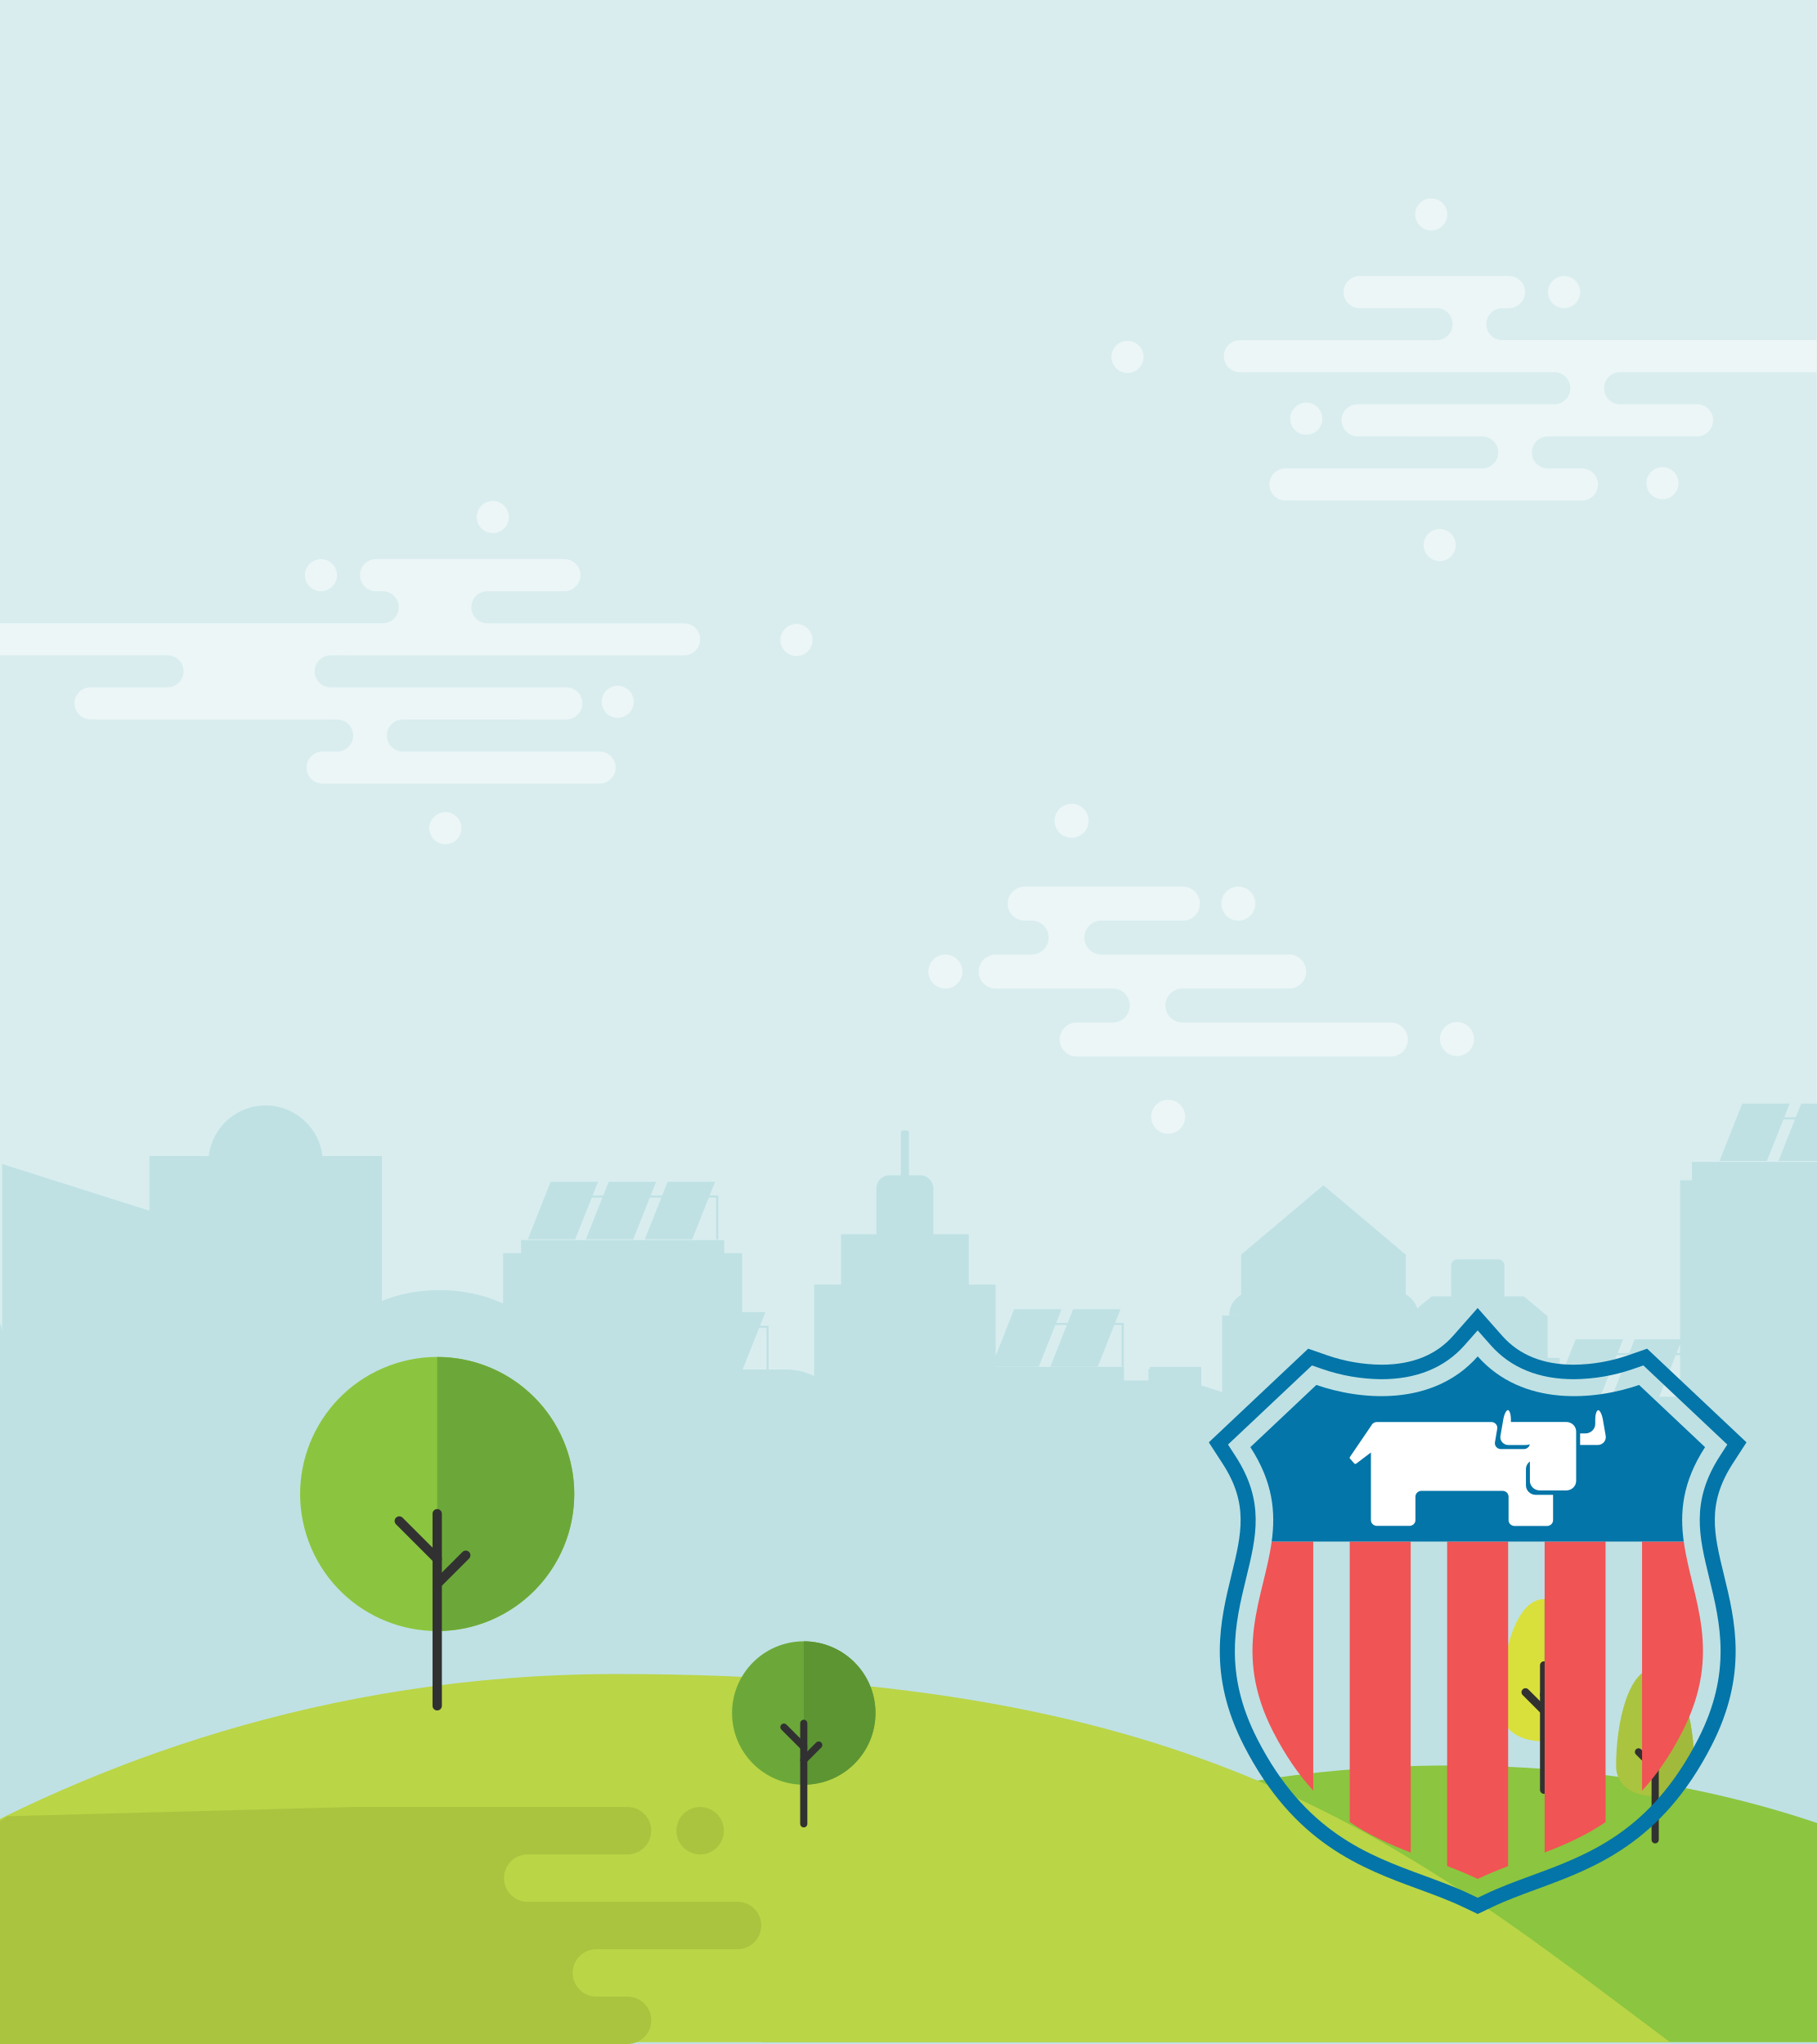
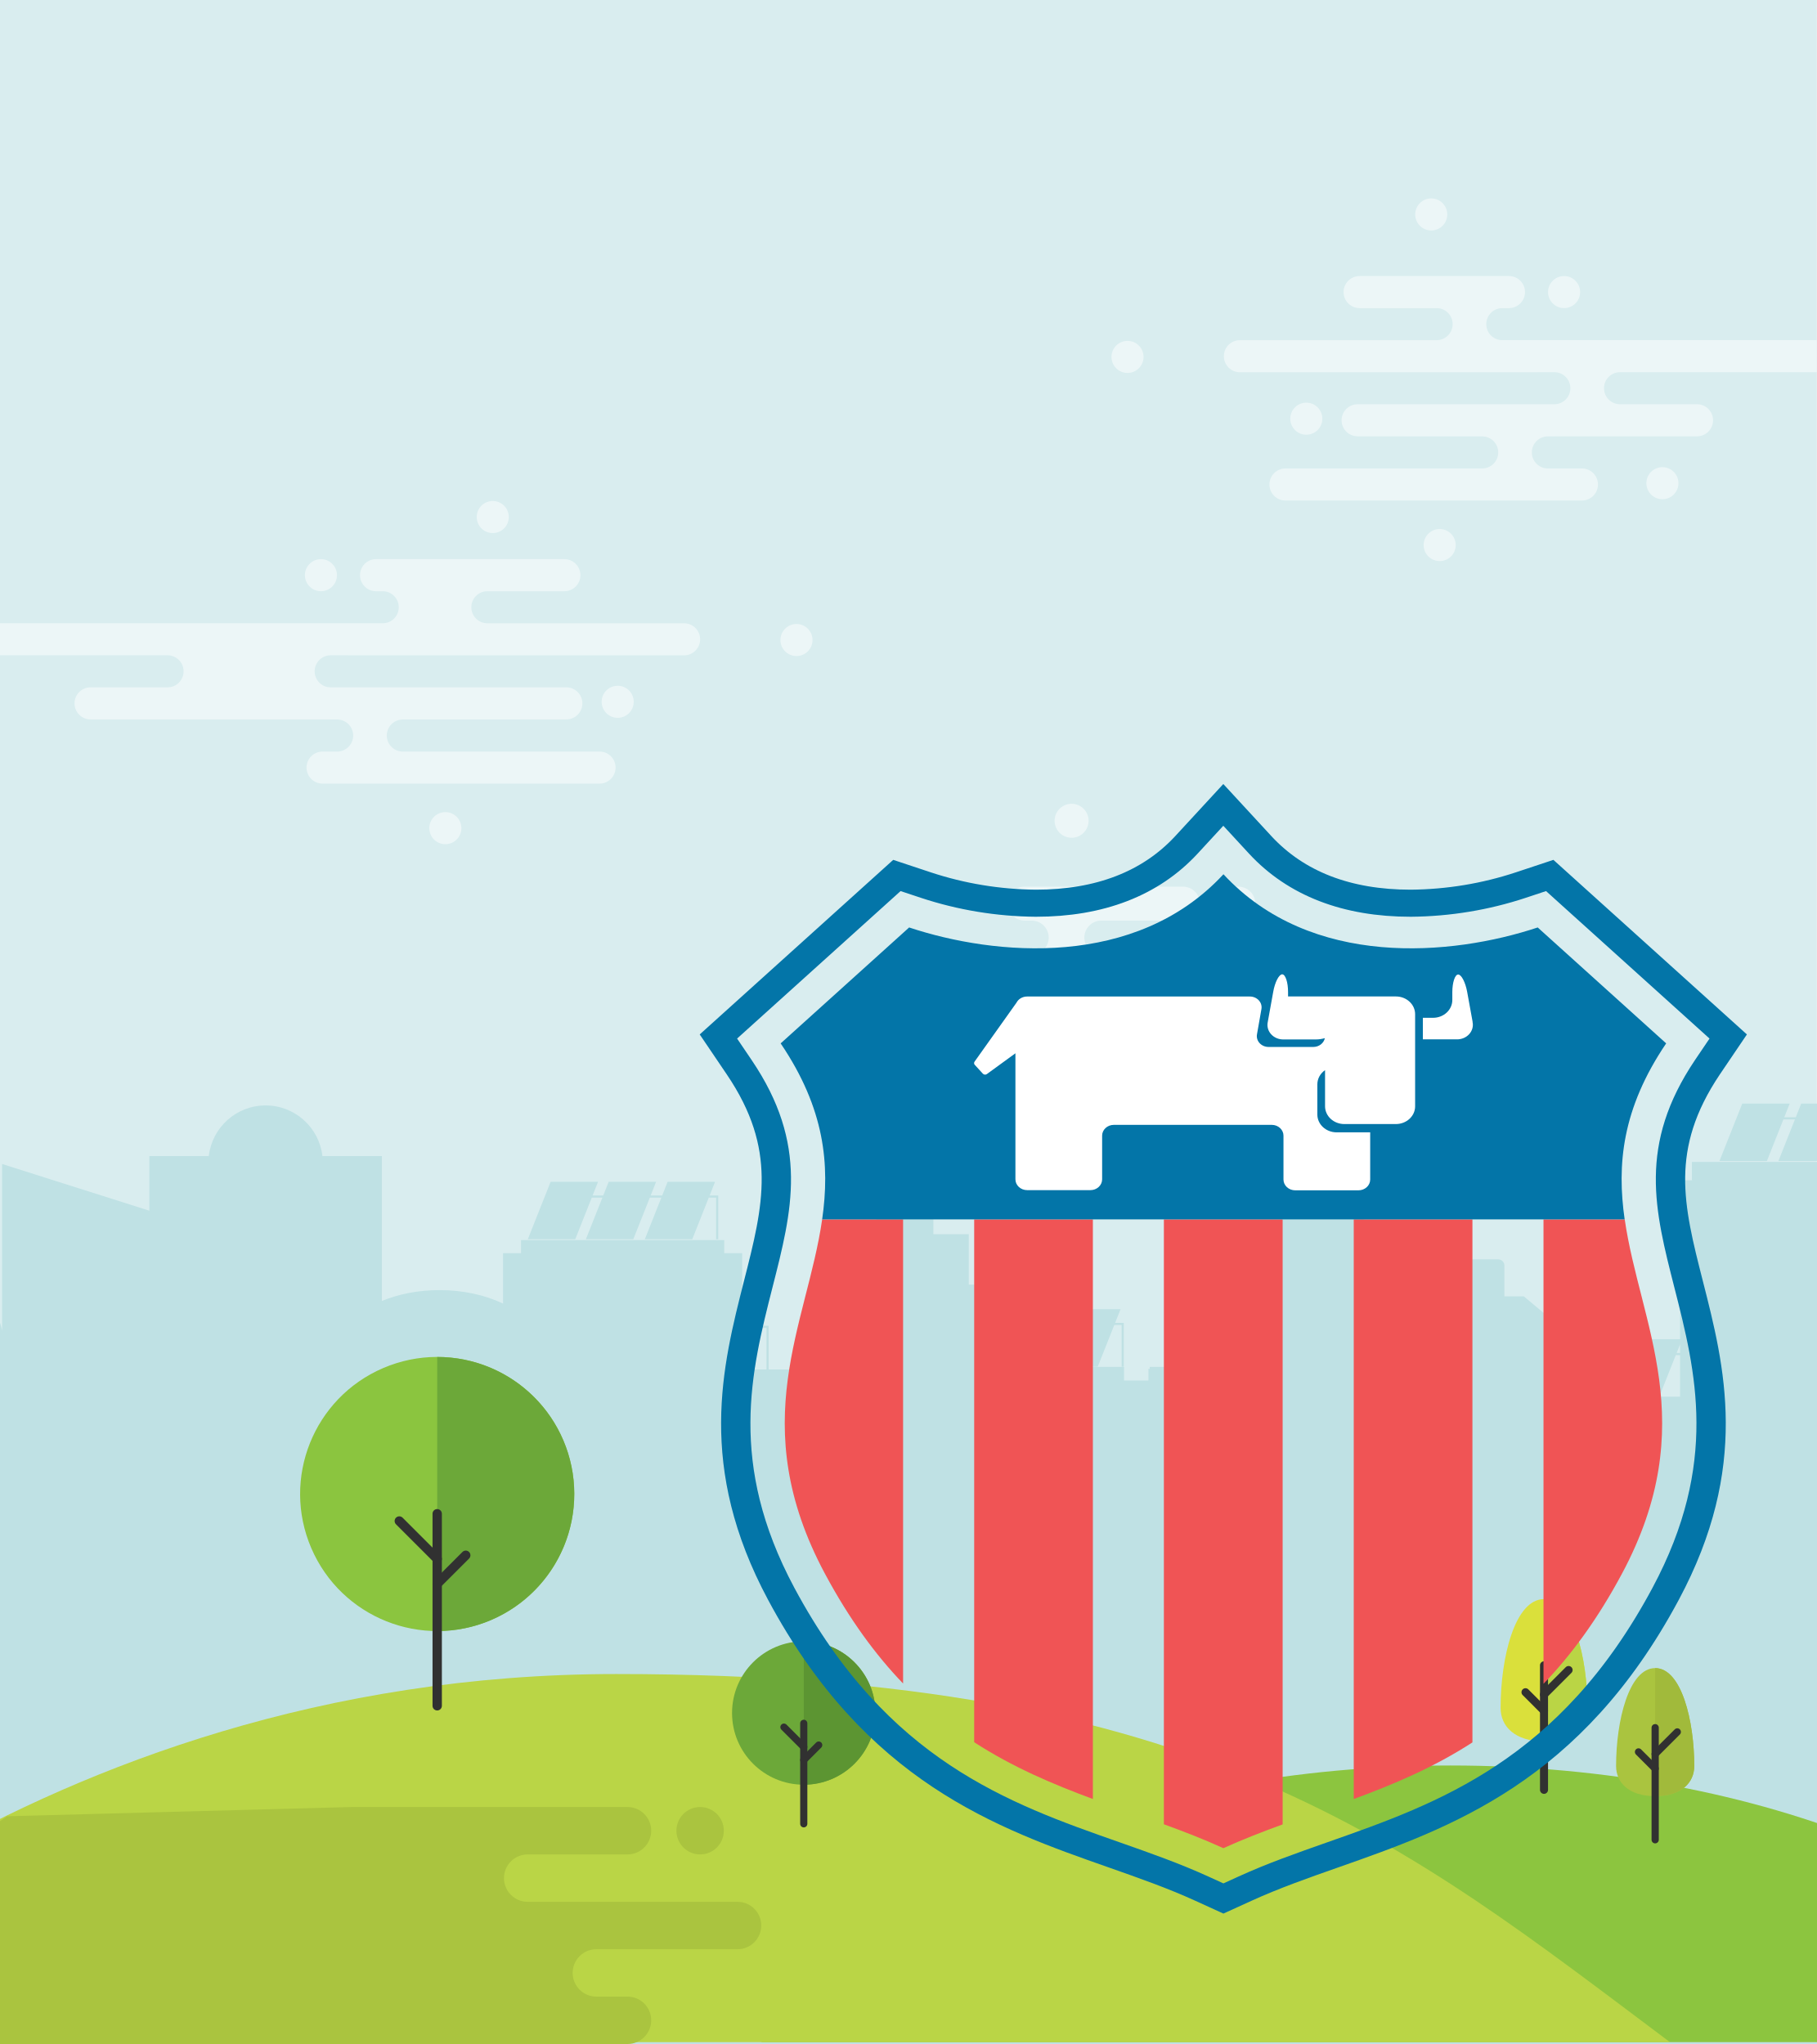
<svg xmlns="http://www.w3.org/2000/svg" version="1.1" id="Layer_1" x="0px" y="0px" viewBox="0 0 682.5 768" style="enable-background:new 0 0 682.5 768;" xml:space="preserve">
  <defs id="defs19876" />
  <style type="text/css" id="style19557">
	.st0{fill:#D9EDEF;}
	.st1{fill:#BFE1E4;}
	.st2{fill:#8CC53F;}
	.st3{fill:#8BC53F;}
	.st4{fill:#6CA839;}
	.st5{fill:#313131;}
	.st6{fill:#BAD545;}
	.st7{fill:#AAC43F;}
	.st8{fill:#DAE03B;}
	.st9{opacity:0.5;}
	.st10{fill:#FFFFFF;}
	.st11{fill:#BAD546;}
	.st12{fill:#5C9532;}
	.st13{fill:#A1BA3B;}
</style>
  <rect class="st0" width="682.5" height="768" id="rect19559" />
  <g id="g19569">
    <path class="st1" d="M866.871,513.881c-1.927-17.075-16.41-30.346-34-30.346   c-17.59,0-32.073,13.272-34,30.346h-13.115v-37.423h-43.738v10.721h-8.751v-10.721   h-26.222v-32.987h-4.463v-6.909h-66.971v6.909h-4.463v59.743h-17.066l-2.039,5.138   h-4.33l2.039-5.138H591.938l-5.993,15.103v-8.123h-4.53V494.569l-8.943-7.471h-7.308   v-11.593c0-1.275-1.033-2.308-2.308-2.308h-15.42c-1.274,0-2.308,1.033-2.308,2.308   v11.593h-7.309l-5.398,4.51c-0.696-2.261-2.272-4.135-4.328-5.227v-14.97   l-0.09-0.076l-30.831-26h-0.001l-30.831,26l-0.09,0.076v15.105   c-2.676,1.529-4.483,4.404-4.483,7.707h4.483v0.049h-7.111v28.763l-7.861-2.494   v-6.952h-19.369v0.807l-0.468-0.148v4.447h-9.176v-5.106h-48.212v-0.094h16.195   l6.209-15.645h4.33l-6.208,15.645h17.817l6.208-15.645h2.761v15.645h0.803   v-15.645v-0.744v-0.059h-3.246l2.039-5.138h-17.817l-2.039,5.138h-4.33   l2.039-5.138h-17.817l-6.944,17.499v-26.742h-10.105v-18.948h-13.309v-17.205   c0-2.714-2.2-4.914-4.914-4.914h-4.251v-16.092c0-0.413-0.315-0.748-0.703-0.748   h-1.654c-0.388,0-0.703,0.335-0.703,0.748v16.092h-4.251   c-2.713,0-4.914,2.2-4.914,4.914v17.205h-13.309v18.948h-10.105v34.365   c-3.2-1.567-6.782-2.472-10.579-2.472h-6.5v-15.626v-0.744v-0.059h-3.246   l2.039-5.138h-8.736v-22.146h-6.741v-4.912h-76.34v4.912h-6.741v18.951   c-6.688-3.178-14.968-5.067-23.876-5.067c-7.952,0-15.401,1.507-21.667,4.089   v-54.445h-22.322c-1.229-10.707-10.311-19.025-21.347-19.025   c-11.036,0-20.118,8.319-21.347,19.025H56.111v20.525l-55.32-17.55v62.608   c-2.826-13.424-14.734-23.502-28.999-23.502c-15.233,0-27.776,11.493-29.444,26.28   h-15.226v11.179h-36.639V499.026c0-11.014-8.928-19.942-19.942-19.942   c-11.014,0-19.942,8.928-19.942,19.942v14.887h-52.551v5.748h3.116v43.115V798   H884.453V535.301v-5.22v-16.199H866.871z M287.953,514.559h-8.962l6.201-15.626h2.761   V514.559z M529.231,494.272H528.092v-0.049h1.198L529.231,494.272z M605.525,524.781   h-4.33l6.201-15.626h4.33L605.525,524.781z M631.15,524.781h-7.807l6.201-15.626   h1.606V524.781z M631.15,508.352h-1.287l1.287-3.244V508.352z" id="path19561" />
    <polygon class="st1" points="222.306,449.994 226.303,449.994 220.095,465.638 237.912,465.638    244.12,449.994 248.45,449.994 242.242,465.638 260.059,465.638 266.267,449.994    269.028,449.994 269.028,465.638 269.831,465.638 269.831,449.994 269.831,449.25    269.831,449.191 266.586,449.191 268.625,444.052 250.808,444.052 248.769,449.191    244.439,449.191 246.478,444.052 228.661,444.052 226.622,449.191 222.625,449.191    224.664,444.052 206.847,444.052 198.281,465.638 216.098,465.638  " id="polygon19563" />
    <polygon class="st1" points="669.979,420.598 674.309,420.598 668.1,436.243 685.918,436.243    692.126,420.598 694.887,420.598 694.887,436.243 695.69,436.243 695.69,420.598    695.69,419.854 695.69,419.795 692.445,419.795 694.484,414.657 676.666,414.657    674.627,419.795 670.298,419.795 672.337,414.657 654.52,414.657 645.954,436.243    663.77,436.243  " id="polygon19565" />
    <polygon class="st1" points="773.927,460.312 776.688,460.312 776.688,475.957 777.491,475.957    777.491,460.312 777.491,459.569 777.491,459.51 774.245,459.51 776.284,454.371    758.467,454.371 749.901,475.957 767.718,475.957  " id="polygon19567" />
  </g>
  <path class="st2" d="M682.221,1117.16c-17.754-1.617-35.838-2.458-54.192-2.458  c-169.747,0-316.642,71.25-387.542,174.95v114.762H682.5L682.221,1117.16z" id="path19571" />
  <g id="g19645">
    <g id="g19595">
      <g id="g19575">
        <ellipse transform="matrix(0.3941885 -0.9190296 0.9190296 0.3941885 -630.5393 1248.272)" class="st3" cx="631.559" cy="1102.407" rx="24.813" ry="24.813" id="ellipse19573" />
      </g>
      <g id="g19579">
        <path class="st4" d="M606.746,1102.407c0-13.704,11.109-24.813,24.813-24.813v49.626     C617.855,1127.22,606.746,1116.111,606.746,1102.407z" id="path19577" />
      </g>
      <g id="g19593">
        <g id="g19583">
          <path class="st5" d="M631.559,1141.6c0.467,0,0.846-0.379,0.846-0.845v-34.775      c0-0.467-0.379-0.846-0.846-0.846c-0.467,0-0.846,0.379-0.846,0.846v34.775      C630.713,1141.221,631.092,1141.6,631.559,1141.6L631.559,1141.6z" id="path19581" />
        </g>
        <g id="g19587">
          <path class="st5" d="M631.559,1119.514c0.217,0,0.433-0.083,0.598-0.248      c0.33-0.33,0.33-0.866,0-1.196l-5.169-5.169      c-0.33-0.33-0.866-0.33-1.196,0c-0.33,0.33-0.33,0.865,0,1.196      l5.169,5.169C631.126,1119.431,631.342,1119.514,631.559,1119.514L631.559,1119.514z" id="path19585" />
        </g>
        <g id="g19591">
          <path class="st5" d="M631.559,1115.002c0.217,0,0.433-0.083,0.598-0.248l6.862-6.862      c0.33-0.33,0.33-0.865,0-1.196c-0.331-0.33-0.866-0.33-1.196,0      l-6.862,6.862c-0.33,0.33-0.33,0.865,0,1.196      C631.126,1114.919,631.342,1115.002,631.559,1115.002L631.559,1115.002z" id="path19589" />
        </g>
      </g>
    </g>
    <g id="g19619">
      <g id="g19599">
        <path class="st6" d="M575.186,1187.063c0-14.086,3.994-30.383,12.125-30.383     c8.131,0,12.125,16.297,12.125,30.383c0,5.161-3.994,9.345-12.125,9.345     C579.18,1196.408,575.186,1192.224,575.186,1187.063z" id="path19597" />
      </g>
      <g id="g19603">
        <path class="st7" d="M575.186,1187.063c0-14.086,3.994-30.383,12.125-30.383v39.728     C579.18,1196.408,575.186,1192.224,575.186,1187.063z" id="path19601" />
      </g>
      <g id="g19617">
        <g id="g19607">
          <path class="st5" d="M587.311,1210.788c0.467,0,0.846-0.379,0.846-0.846v-34.775      c0-0.467-0.379-0.846-0.846-0.846c-0.467,0-0.846,0.379-0.846,0.846v34.775      C586.466,1210.41,586.844,1210.788,587.311,1210.788L587.311,1210.788z" id="path19605" />
        </g>
        <g id="g19611">
          <path class="st5" d="M587.311,1188.702c0.217,0,0.433-0.083,0.598-0.248l5.169-5.169      c0.33-0.33,0.33-0.866,0-1.196c-0.33-0.33-0.865-0.33-1.196,0      l-5.169,5.169c-0.33,0.33-0.33,0.866,0,1.196      C586.879,1188.619,587.094,1188.702,587.311,1188.702L587.311,1188.702z" id="path19609" />
        </g>
        <g id="g19615">
          <path class="st5" d="M587.311,1184.19c0.217,0,0.433-0.083,0.598-0.248      c0.33-0.33,0.33-0.866,0-1.196l-6.862-6.862      c-0.33-0.33-0.865-0.33-1.196,0c-0.33,0.33-0.33,0.866,0,1.196      l6.862,6.862C586.879,1184.108,587.094,1184.19,587.311,1184.19L587.311,1184.19z" id="path19613" />
        </g>
      </g>
    </g>
    <g id="g19643">
      <g id="g19623">
        <path class="st8" d="M513.885,1149.353c0-19.266,5.723-51.316,12.783-51.316     s12.783,32.05,12.783,51.316c0,7.06-5.723,12.783-12.783,12.783     S513.885,1156.413,513.885,1149.353z" id="path19621" />
      </g>
      <g id="g19627">
        <path class="st6" d="M513.885,1149.353c0-19.266,5.723-51.316,12.783-51.316v64.099     C519.609,1162.136,513.885,1156.413,513.885,1149.353z" id="path19625" />
      </g>
      <g id="g19641">
        <g id="g19631">
          <path class="st5" d="M526.669,1176.516c0.467,0,0.846-0.379,0.846-0.846v-34.775      c0-0.467-0.379-0.846-0.846-0.846c-0.467,0-0.846,0.379-0.846,0.846v34.775      C525.823,1176.137,526.202,1176.516,526.669,1176.516L526.669,1176.516z" id="path19629" />
        </g>
        <g id="g19635">
          <path class="st5" d="M526.669,1154.429c0.217,0,0.433-0.083,0.598-0.248l5.169-5.169      c0.33-0.33,0.33-0.866,0-1.196s-0.866-0.33-1.196,0l-5.169,5.169      c-0.33,0.33-0.33,0.866,0,1.196      C526.236,1154.347,526.452,1154.429,526.669,1154.429L526.669,1154.429z" id="path19633" />
        </g>
        <g id="g19639">
          <path class="st5" d="M526.669,1149.918c0.217,0,0.433-0.083,0.598-0.248      c0.33-0.33,0.33-0.866,0-1.196l-6.862-6.862      c-0.33-0.33-0.865-0.33-1.196,0c-0.33,0.33-0.33,0.866,0,1.196      l6.862,6.862C526.236,1149.835,526.452,1149.918,526.669,1149.918L526.669,1149.918z" id="path19637" />
        </g>
      </g>
    </g>
  </g>
  <g class="st9" id="g19659">
    <path class="st10" d="M374.031,358.667h13.559c3.525,0,6.382-2.858,6.382-6.382   c0-3.525-2.857-6.382-6.382-6.382h-2.65c-3.525,0-6.382-2.857-6.382-6.382v-0   c0-3.525,2.858-6.382,6.382-6.382h59.448c3.525,0,6.382,2.857,6.382,6.382v0   c0,3.525-2.857,6.382-6.382,6.382h-3.149h-27.507   c-3.525,0-6.382,2.857-6.382,6.382v0c0,3.525,2.857,6.382,6.382,6.382h27.507   h28.774h3.166h11.102c3.525,0,6.382,2.857,6.382,6.382   c0,3.525-2.857,6.382-6.382,6.382h-9.34c-0.031,0-0.061,0.005-0.092,0.005   h-3.149h-27.507c-3.525,0-6.382,2.857-6.382,6.382   c0,3.525,2.857,6.382,6.382,6.382h27.507h28.774h3.166h18.858   c3.525,0,6.382,2.857,6.382,6.382c0,3.525-2.857,6.382-6.382,6.382h-58.558   h-18.559h-40.889c-3.525,0-6.382-2.858-6.382-6.382   c0-3.525,2.857-6.382,6.382-6.382h13.559c3.525,0,6.382-2.857,6.382-6.382   c0-3.525-2.858-6.382-6.382-6.382h-2.65c-0.031,0-0.061-0.004-0.091-0.005   h-0.39h-40.889c-3.525,0-6.382-2.857-6.382-6.382   C367.649,361.524,370.506,358.667,374.031,358.667z" id="path19647" />
    <ellipse transform="matrix(0.7071068 -0.7071068 0.7071068 0.7071068 -154.1082 358.0526)" class="st10" cx="355.154" cy="365.051" rx="6.383" ry="6.383" id="ellipse19649" />
    <ellipse transform="matrix(0.2305667 -0.9730566 0.9730566 0.2305667 27.56792 713.9033)" class="st10" cx="465.199" cy="339.52" rx="6.383" ry="6.383" id="ellipse19651" />
    <ellipse transform="matrix(0.1605944 -0.9870205 0.9870205 0.1605944 33.52818 656.2073)" class="st10" cx="402.567" cy="308.392" rx="6.383" ry="6.383" id="ellipse19653" />
    <ellipse transform="matrix(0.8951613 -0.4457425 0.4457425 0.8951613 -116.6427 284.9064)" class="st10" cx="547.346" cy="390.418" rx="6.383" ry="6.383" id="ellipse19655" />
    <circle class="st10" cx="438.85" cy="419.608" r="6.383" id="circle19657" />
  </g>
  <g class="st9" id="g19675">
    <path class="st10" d="M682.5,127.791h-55.267h-16.127h-1.389h-38.591h-7.235   c-3.1-0.247-5.539-2.836-5.539-5.999c0-3.327,2.697-6.024,6.024-6.024h2.501   c3.327,0,6.024-2.697,6.024-6.024l0,0c0-3.327-2.697-6.024-6.024-6.024h-56.107   c-3.327,0-6.024,2.697-6.024,6.024l0,0c0,3.327,2.697,6.024,6.024,6.024h2.972   h25.961c3.327,0,6.024,2.697,6.024,6.024v0c0,3.327-2.697,6.024-6.024,6.024   h-25.961h-27.157h-2.988h-17.798c-3.327,0-6.024,2.697-6.024,6.024   c0,3.327,2.697,6.024,6.024,6.024h55.267h17.516h38.591   c0.163,0,0.323-0.012,0.483-0.024h6.268c3.327,0,6.024,2.697,6.024,6.024   s-2.697,6.024-6.024,6.024h-2.501h-23.451h-27.157h-2.989h-17.798   c-3.327,0-6.024,2.697-6.024,6.024c0,3.327,2.697,6.024,6.024,6.024h17.248   c0.202,0.02,0.406,0.031,0.613,0.031h2.972h25.961   c3.327,0,6.024,2.697,6.024,6.024v0c0,3.327-2.697,6.024-6.024,6.024h-25.961   h-27.157h-2.989h-17.798c-3.327,0-6.024,2.697-6.024,6.024   c0,3.327,2.697,6.024,6.024,6.024h55.267h17.516h38.591   c3.327,0,6.024-2.697,6.024-6.024c0-3.327-2.697-6.024-6.024-6.024h-12.797   c-3.327,0-6.024-2.697-6.024-6.024c0-3.327,2.697-6.024,6.024-6.024h2.501   c0.207,0,0.412-0.011,0.613-0.031h36.793h16.127c3.327,0,6.024-2.697,6.024-6.024   l0,0c0-3.327-2.697-6.024-6.024-6.024h-2.972h-13.154h-12.797   c-3.327,0-6.024-2.697-6.024-6.024c0-3.327,2.697-6.024,6.024-6.024h2.501h23.45   h27.157h2.988H682.5" id="path19661" />
    <ellipse transform="matrix(0.2400311 -0.9707652 0.9707652 0.2400311 298.3702 744.2419)" class="st10" cx="624.523" cy="181.556" rx="6.024" ry="6.024" id="ellipse19663" />
    <ellipse transform="matrix(0.6751398 -0.7376899 0.7376899 0.6751398 109.9258 469.1085)" class="st10" cx="587.587" cy="109.745" rx="6.024" ry="6.024" id="ellipse19665" />
    <ellipse transform="matrix(0.2305667 -0.9730566 0.9730566 0.2305667 335.3029 585.1867)" class="st10" cx="537.677" cy="80.575" rx="6.024" ry="6.024" id="ellipse19667" />
    <ellipse transform="matrix(0.153126 -0.9882067 0.9882067 0.153126 255.6481 707.9042)" class="st10" cx="540.846" cy="204.796" rx="6.024" ry="6.024" id="ellipse19669" />
    <ellipse transform="matrix(0.1547078 -0.9879603 0.9879603 0.1547078 259.3975 617.8167)" class="st10" cx="490.744" cy="157.319" rx="6.024" ry="6.024" id="ellipse19671" />
    <ellipse transform="matrix(0.7071068 -0.7071068 0.7071068 0.7071068 29.23668 338.7919)" class="st10" cx="423.576" cy="134.104" rx="6.024" ry="6.024" id="ellipse19673" />
  </g>
  <g class="st9" id="g19689">
    <path class="st10" d="M0,234.163h44.319h16.127h1.389h75.191h7.235   c3.1-0.247,5.539-2.836,5.539-5.999c0-3.327-2.697-6.024-6.024-6.024h-2.501   c-3.327,0-6.024-2.697-6.024-6.024l0,0c0-3.327,2.697-6.024,6.024-6.024h70.747   c3.327,0,6.024,2.697,6.024,6.024l0,0c0,3.327-2.697,6.024-6.024,6.024h-2.972   h-25.961c-3.327,0-6.024,2.697-6.024,6.024v0   c0,3.327,2.697,6.024,6.024,6.024h25.961h27.157h2.988h17.798   c3.327,0,6.024,2.697,6.024,6.024c0,3.327-2.697,6.024-6.024,6.024h-55.267   h-17.516h-53.231c-0.163,0-0.323-0.012-0.483-0.024h-6.268   c-3.327,0-6.024,2.697-6.024,6.024c0,3.327,2.697,6.024,6.024,6.024h2.501h23.45   h41.797h2.988h17.798c3.327,0,6.024,2.697,6.024,6.024   c0,3.327-2.697,6.024-6.024,6.024h-17.248c-0.202,0.02-0.406,0.031-0.613,0.031   H191.93h-40.601c-3.327,0-6.024,2.697-6.024,6.024v0   c0,3.327,2.697,6.024,6.024,6.024h25.961h27.157h2.989h17.798   c3.327,0,6.024,2.697,6.024,6.024c0,3.327-2.697,6.024-6.024,6.024h-55.267   h-17.516h-31.271c-3.327,0-6.024-2.697-6.024-6.024   c0-3.327,2.697-6.024,6.024-6.024h5.477c3.327,0,6.024-2.697,6.024-6.024   c0-3.327-2.697-6.024-6.024-6.024h-2.501c-0.207,0-0.412-0.011-0.613-0.031   H50.15H34.023c-3.327,0-6.024-2.697-6.024-6.024l0,0   c0-3.327,2.697-6.024,6.024-6.024h2.972h13.154h12.797   c3.327,0,6.024-2.697,6.024-6.024c0-3.327-2.697-6.024-6.024-6.024h-2.501H36.996   H9.839H6.85H0" id="path19677" />
    <ellipse transform="matrix(0.7376898 -0.6751398 0.6751398 0.7376898 -114.2837 138.0883)" class="st10" cx="120.565" cy="216.117" rx="6.024" ry="6.024" id="ellipse19679" />
    <ellipse transform="matrix(0.9730566 -0.2305667 0.2305667 0.9730566 -39.80377 47.91563)" class="st10" cx="185.115" cy="194.267" rx="6.024" ry="6.024" id="ellipse19681" />
    <ellipse transform="matrix(0.9882067 -0.153126 0.153126 0.9882067 -45.6748 29.28857)" class="st10" cx="167.306" cy="311.168" rx="6.024" ry="6.024" id="ellipse19683" />
    <ellipse transform="matrix(0.9879603 -0.1547078 0.1547078 0.9879603 -38.00129 39.07434)" class="st10" cx="232.048" cy="263.691" rx="6.024" ry="6.024" id="ellipse19685" />
    <ellipse transform="matrix(0.7071068 -0.7071068 0.7071068 0.7071068 -82.40409 282.0114)" class="st10" cx="299.216" cy="240.476" rx="6.024" ry="6.024" id="ellipse19687" />
  </g>
  <g id="g19767">
    <path class="st6" d="M0.248,1404.367l0-153.081c15.756-1.435,31.805-2.181,48.094-2.181   c150.645,0,281.009,63.232,343.93,155.262H0.248z" id="path19691" />
    <g id="g19715">
      <g id="g19695">
        <ellipse transform="matrix(0.3941886 -0.9190296 0.9190296 0.3941886 -1057.006 952.1807)" class="st3" cx="193.737" cy="1277.841" rx="30.348" ry="30.348" id="ellipse19693" />
      </g>
      <g id="g19699">
        <path class="st4" d="M163.389,1277.841c0-16.761,13.587-30.348,30.348-30.348v60.697     C176.975,1308.189,163.389,1294.602,163.389,1277.841z" id="path19697" />
      </g>
      <g id="g19713">
        <g id="g19703">
          <path class="st5" d="M193.737,1325.777c0.571,0,1.035-0.463,1.035-1.034v-42.533      c0-0.571-0.464-1.035-1.035-1.035c-0.571,0-1.035,0.463-1.035,1.035v42.533      C192.702,1325.314,193.165,1325.777,193.737,1325.777L193.737,1325.777z" id="path19701" />
        </g>
        <g id="g19707">
          <path class="st5" d="M193.737,1298.764c0.266,0,0.529-0.101,0.731-0.303      c0.404-0.404,0.404-1.059,0-1.463l-6.322-6.322      c-0.404-0.404-1.059-0.404-1.463,0c-0.404,0.404-0.404,1.059,0,1.463      l6.322,6.322C193.207,1298.663,193.471,1298.764,193.737,1298.764L193.737,1298.764z" id="path19705" />
        </g>
        <g id="g19711">
          <path class="st5" d="M193.737,1293.246c0.266,0,0.529-0.101,0.731-0.303l8.393-8.393      c0.404-0.404,0.404-1.059,0-1.463c-0.405-0.404-1.059-0.404-1.463,0      l-8.393,8.393c-0.404,0.404-0.404,1.059,0,1.463      C193.207,1293.145,193.471,1293.246,193.737,1293.246L193.737,1293.246z" id="path19709" />
        </g>
      </g>
    </g>
    <g id="g19739">
      <g id="g19719">
        <path class="st6" d="M80.414,1230.513c0-17.229,4.885-37.161,14.831-37.161     c9.945,0,14.83,19.932,14.83,37.161c0,6.312-4.885,11.43-14.83,11.43     C85.299,1241.944,80.414,1236.826,80.414,1230.513z" id="path19717" />
      </g>
      <g id="g19723">
        <path class="st7" d="M80.414,1230.513c0-17.229,4.885-37.161,14.831-37.161v48.591     C85.299,1241.944,80.414,1236.826,80.414,1230.513z" id="path19721" />
      </g>
      <g id="g19737">
        <g id="g19727">
          <path class="st5" d="M95.245,1259.532c0.572,0,1.035-0.463,1.035-1.035v-42.533      c0-0.571-0.463-1.034-1.035-1.034c-0.571,0-1.034,0.463-1.034,1.034v42.533      C94.21,1259.068,94.674,1259.532,95.245,1259.532L95.245,1259.532z" id="path19725" />
        </g>
        <g id="g19731">
          <path class="st5" d="M95.245,1232.518c0.266,0,0.53-0.101,0.732-0.303l6.322-6.322      c0.404-0.404,0.404-1.059,0-1.463c-0.404-0.404-1.059-0.404-1.463,0      l-6.322,6.322c-0.404,0.404-0.404,1.059,0,1.463      C94.716,1232.417,94.98,1232.518,95.245,1232.518L95.245,1232.518z" id="path19729" />
        </g>
        <g id="g19735">
          <path class="st5" d="M95.245,1227c0.266,0,0.53-0.101,0.732-0.303      c0.404-0.404,0.404-1.059,0-1.463l-8.393-8.393      c-0.404-0.404-1.059-0.404-1.463,0c-0.404,0.404-0.404,1.059,0,1.463      l8.393,8.393C94.716,1226.899,94.98,1227,95.245,1227L95.245,1227z" id="path19733" />
        </g>
      </g>
    </g>
    <path class="st7" d="M80.425,1290.372c4.498,0,8.146,3.647,8.146,8.146   s-3.648,8.146-8.146,8.146H53.509c-4.491,0.011-8.129,3.654-8.129,8.145   c0,4.499,3.648,8.146,8.148,8.146h99.879c4.5,0,8.148,3.647,8.148,8.148   c0,4.497-3.648,8.145-8.148,8.145h-32.249c-4.501,0-8.146,3.647-8.146,8.145   c0,4.5,3.645,8.148,8.146,8.148h44.16c4.501,0,8.146,3.647,8.146,8.145   c0,4.499-3.645,8.148-8.146,8.148H97.147c-4.501,0-8.148,3.647-8.148,8.146   c0,4.497,3.647,8.145,8.148,8.145h56.26c4.5,0,8.148,3.648,8.148,8.145   c0,4.5-3.648,8.147-8.148,8.147H0l0-114.043H80.425z M180.52,1363.685   c0,4.499,3.647,8.148,8.146,8.148c4.498,0,8.146-3.648,8.146-8.148   c0-4.498-3.648-8.145-8.146-8.145C184.166,1355.54,180.52,1359.187,180.52,1363.685   z M113.103,1298.519c0-4.498-3.646-8.145-8.145-8.145   c-4.498,0-8.148,3.647-8.148,8.145c0,4.501,3.649,8.148,8.148,8.148   C109.457,1306.666,113.103,1303.019,113.103,1298.519z" id="path19741" />
    <g id="g19765">
      <g id="g19745">
        <path class="st8" d="M23.188,1326.385c0-23.564,7-62.764,15.635-62.764     s15.635,39.2,15.635,62.764c0,8.635-7,15.635-15.635,15.635     S23.188,1335.02,23.188,1326.385z" id="path19743" />
      </g>
      <g id="g19749">
        <path class="st6" d="M23.188,1326.385c0-23.564,7-62.764,15.635-62.764v78.399     C30.188,1342.02,23.188,1335.02,23.188,1326.385z" id="path19747" />
      </g>
      <g id="g19763">
        <g id="g19753">
          <path class="st5" d="M38.823,1359.608c0.571,0,1.035-0.463,1.035-1.035v-42.533      c0-0.571-0.464-1.035-1.035-1.035c-0.571,0-1.035,0.464-1.035,1.035v42.533      C37.788,1359.145,38.252,1359.608,38.823,1359.608L38.823,1359.608z" id="path19751" />
        </g>
        <g id="g19757">
          <path class="st5" d="M38.823,1332.594c0.266,0,0.529-0.101,0.731-0.303l6.322-6.322      c0.404-0.404,0.404-1.059,0-1.463c-0.404-0.404-1.059-0.404-1.463,0      l-6.322,6.322c-0.404,0.404-0.404,1.059,0,1.463      C38.293,1332.493,38.557,1332.594,38.823,1332.594L38.823,1332.594z" id="path19755" />
        </g>
        <g id="g19761">
          <path class="st5" d="M38.823,1327.076c0.266,0,0.529-0.101,0.731-0.303      c0.404-0.404,0.404-1.059,0-1.463l-8.393-8.393c-0.404-0.404-1.059-0.404-1.463,0      c-0.404,0.404-0.404,1.059,0,1.463l8.393,8.393      C38.293,1326.975,38.557,1327.076,38.823,1327.076L38.823,1327.076z" id="path19759" />
        </g>
      </g>
    </g>
  </g>
  <g id="g19871">
    <path class="st2" d="M285.981,767.306h517.83   c-41.499-60.959-141.777-103.95-258.914-103.95   C427.76,663.356,327.481,706.346,285.981,767.306z" id="path19769" />
    <path class="st11" d="M-121.311,767.306h748.668   c-100.324-75.19-175.122-138.317-395.847-138.317S-121.311,767.306-121.311,767.306z" id="path19771" />
    <g id="g19795">
      <g id="g19775">
        <path class="st8" d="M596.361,641.72c0-18.953-5.374-40.88-16.315-40.88     c-10.94,0-16.313,21.927-16.313,40.88c0,6.944,5.373,12.575,16.313,12.575     C590.987,654.295,596.361,648.664,596.361,641.72z" id="path19773" />
      </g>
      <g id="g19779">
        <path class="st6" d="M596.361,641.72c0-18.953-5.374-40.88-16.315-40.88v53.455     C590.987,654.295,596.361,648.664,596.361,641.72z" id="path19777" />
      </g>
      <g id="g19793">
        <g id="g19783">
          <path class="st5" d="M580.045,674.014c-0.833,0-1.51-0.676-1.51-1.51v-46.79      c0-0.833,0.676-1.509,1.51-1.509s1.51,0.676,1.51,1.509v46.79      C581.555,673.338,580.879,674.014,580.045,674.014L580.045,674.014z" id="path19781" />
        </g>
        <g id="g19787">
          <path class="st5" d="M580.045,644.297c-0.387,0-0.773-0.148-1.067-0.443l-6.954-6.956      c-0.59-0.59-0.59-1.544,0-2.135c0.592-0.59,1.547-0.59,2.134,0      l6.954,6.956c0.59,0.589,0.59,1.544,0,2.134      C580.818,644.148,580.433,644.297,580.045,644.297L580.045,644.297z" id="path19785" />
        </g>
        <g id="g19791">
          <path class="st5" d="M580.045,638.227c-0.387,0-0.773-0.147-1.067-0.442      c-0.59-0.59-0.59-1.545,0-2.135l9.234-9.233      c0.59-0.59,1.544-0.59,2.134,0c0.59,0.59,0.59,1.544,0,2.135      l-9.233,9.233C580.818,638.08,580.433,638.227,580.045,638.227L580.045,638.227z" id="path19789" />
        </g>
      </g>
    </g>
    <g id="g19819">
      <g id="g19799">
        <path class="st4" d="M328.895,643.635c0,14.878-12.062,26.94-26.942,26.94     c-14.879,0-26.941-12.062-26.941-26.94c0-14.877,12.062-26.941,26.941-26.941     C316.832,616.694,328.895,628.757,328.895,643.635z" id="path19797" />
      </g>
      <g id="g19803">
        <path class="st12" d="M328.895,643.635c0-14.877-12.062-26.941-26.942-26.941v53.881     C316.832,670.575,328.895,658.513,328.895,643.635z" id="path19801" />
      </g>
      <g id="g19817">
        <g id="g19807">
          <path class="st5" d="M301.953,686.616c-0.743,0-1.345-0.602-1.345-1.345v-37.758      c0-0.743,0.603-1.346,1.345-1.346c0.743,0,1.346,0.603,1.346,1.346v37.758      C303.299,686.014,302.696,686.616,301.953,686.616L301.953,686.616z" id="path19805" />
        </g>
        <g id="g19811">
          <path class="st5" d="M301.953,662.635c-0.344,0-0.688-0.131-0.951-0.394      c-0.526-0.526-0.526-1.377,0-1.903l5.612-5.613      c0.526-0.526,1.377-0.526,1.903,0s0.526,1.377,0,1.902l-5.612,5.613      C302.642,662.504,302.297,662.635,301.953,662.635L301.953,662.635z" id="path19809" />
        </g>
        <g id="g19815">
          <path class="st5" d="M301.953,657.737c-0.344,0-0.688-0.131-0.951-0.394l-7.45-7.449      c-0.526-0.526-0.526-1.377,0-1.903c0.526-0.526,1.377-0.526,1.903,0      l7.45,7.449c0.526,0.526,0.526,1.377,0,1.902      C302.642,657.605,302.297,657.737,301.953,657.737L301.953,657.737z" id="path19813" />
        </g>
      </g>
    </g>
    <g id="g19843">
      <g id="g19823">
        <path class="st7" d="M636.486,663.555c0-17.057-4.836-36.791-14.684-36.791     c-9.845,0-14.682,19.734-14.682,36.791c0,6.25,4.836,11.317,14.682,11.317     C631.65,674.873,636.486,669.805,636.486,663.555z" id="path19821" />
      </g>
      <g id="g19827">
        <path class="st13" d="M636.486,663.555c0-17.057-4.836-36.791-14.684-36.791v48.109     C631.65,674.873,636.486,669.805,636.486,663.555z" id="path19825" />
      </g>
      <g id="g19841">
        <g id="g19831">
          <path class="st5" d="M621.803,692.62c-0.75,0-1.359-0.608-1.359-1.359v-42.11      c0-0.75,0.609-1.359,1.359-1.359s1.359,0.608,1.359,1.359v42.11      C623.161,692.012,622.552,692.62,621.803,692.62L621.803,692.62z" id="path19829" />
        </g>
        <g id="g19835">
          <path class="st5" d="M621.803,665.875c-0.349,0-0.695-0.133-0.961-0.398l-6.258-6.26      c-0.531-0.531-0.531-1.39,0-1.921c0.532-0.531,1.392-0.531,1.921,0l6.259,6.26      c0.531,0.531,0.531,1.391,0,1.921C622.498,665.742,622.151,665.875,621.803,665.875      L621.803,665.875z" id="path19833" />
        </g>
        <g id="g19839">
          <path class="st5" d="M621.803,660.412c-0.349,0-0.695-0.133-0.961-0.398      c-0.531-0.531-0.531-1.39,0-1.921l8.311-8.31      c0.531-0.531,1.39-0.531,1.921,0c0.531,0.531,0.531,1.391,0,1.921      l-8.31,8.31C622.498,660.279,622.151,660.412,621.803,660.412L621.803,660.412z" id="path19837" />
        </g>
      </g>
    </g>
    <g id="g19867">
      <g id="g19847">
        <ellipse transform="matrix(0.9190296 -0.3941886 0.3941886 0.9190296 -207.9785 110.1965)" class="st3" cx="164.246" cy="561.349" rx="51.489" ry="51.489" id="ellipse19845" />
      </g>
      <g id="g19851">
        <path class="st4" d="M215.734,561.349c0-28.436-23.052-51.489-51.489-51.489v102.978     C192.683,612.838,215.734,589.787,215.734,561.349z" id="path19849" />
      </g>
      <g id="g19865">
        <g id="g19855">
          <path class="st5" d="M164.246,642.678c-0.969,0-1.755-0.786-1.755-1.755v-72.162      c0-0.97,0.787-1.755,1.755-1.755c0.97,0,1.755,0.786,1.755,1.755v72.162      C166.001,641.892,165.215,642.678,164.246,642.678L164.246,642.678z" id="path19853" />
        </g>
        <g id="g19859">
          <path class="st5" d="M164.246,596.846c-0.45,0-0.898-0.171-1.24-0.514      c-0.686-0.686-0.686-1.797,0-2.482l10.726-10.726      c0.686-0.686,1.797-0.686,2.482,0c0.686,0.686,0.686,1.796,0,2.482      l-10.726,10.726C165.144,596.675,164.696,596.846,164.246,596.846L164.246,596.846z" id="path19857" />
        </g>
        <g id="g19863">
          <path class="st5" d="M164.246,587.485c-0.45,0-0.898-0.171-1.24-0.514l-14.24-14.239      c-0.686-0.686-0.686-1.796,0-2.482c0.686-0.686,1.797-0.686,2.482,0      l14.239,14.24c0.686,0.686,0.686,1.796,0,2.482      C165.144,587.313,164.696,587.485,164.246,587.485L164.246,587.485z" id="path19861" />
        </g>
      </g>
    </g>
    <path class="st7" d="M2.655,682.437l129.288-3.477h103.793c4.918,0,8.905,3.986,8.905,8.906   c0,4.915-3.987,8.903-8.905,8.903h-37.499c-4.918,0-8.904,3.986-8.904,8.903   c0,4.919,3.986,8.906,8.904,8.906h78.841c4.917,0,8.903,3.986,8.903,8.903   c0,4.918-3.986,8.906-8.903,8.906H224.037c-4.917,0-8.903,3.986-8.903,8.904   c0,4.915,3.987,8.903,8.903,8.903h11.7c4.918,0,8.905,3.988,8.905,8.903   c0,4.919-3.987,8.905-8.905,8.905h-357.048L2.655,682.437z M263.018,696.768   c4.917,0,8.904-3.987,8.904-8.904c0-4.918-3.987-8.906-8.904-8.906   c-4.917,0-8.904,3.988-8.904,8.906C254.114,692.78,258.101,696.768,263.018,696.768z   " id="path19869" />
  </g>
-   <g id="Layer_1-2" data-name="Layer 1" transform="matrix(0.648757,0,0,0.6256374,454.1244,491.4701)">
+   <g id="Layer_1-2" data-name="Layer 1" transform="matrix(1.26352,0,0,1.166213,262.873,294.5982)">
    <path class="cls-1" d="m 149.27,355.87 c -8.29,-4.1 -16.94,-7.4 -26.1,-10.89 C 90,332.36 52.49,318.06 24.23,260.9 3.69,219.34 11,188.4 17.4,161.1 23.21,136.44 27.8,116.96 11.74,91.24 l -6.19,-9.91 53.07,-51.88 8.56,3.08 a 99.48,99.48 0 0 0 32.76,5.86 c 19,0 34.08,-6.31 44.73,-18.76 l 11,-12.92 11,12.92 c 10.65,12.45 25.7,18.76 44.73,18.76 a 99.48,99.48 0 0 0 32.76,-5.86 l 8.56,-3.08 53.07,51.88 -6.19,9.91 c -15.98,25.76 -11.4,45.2 -5.6,69.86 6.43,27.3 13.72,58.24 -6.82,99.8 -28.26,57.16 -65.81,71.46 -98.94,84.08 -9.16,3.49 -17.81,6.79 -26.1,10.89 l -6.44,3.18 z" id="path19163" style="fill:none;stroke:#0375a8;stroke-width:8.72px;stroke-miterlimit:10" />
    <path class="cls-2" d="m 194.45,327 c 11.9,-4.74 23.8,-10.18 35.29,-18.24 V 140.25 h -35.29 z" id="path19165" style="fill:#f05455" />
    <path class="cls-2" d="m 81.6,308.7 c 11.48,8.07 23.4,13.52 35.29,18.3 V 140.25 H 81.6 Z" id="path19167" style="fill:#f05455" />
    <path class="cls-2" d="m 250.87,289.89 c 8.23,-9.27 16.06,-20.79 23.3,-35.43 23.95,-48.45 5.33,-80.39 0.85,-114.21 h -24.15 z" id="path19169" style="fill:#f05455" />
    <path class="cls-2" d="M 60.46,140.25 H 36.4 c -4.48,33.82 -23.1,65.76 0.85,114.21 7.22,14.59 15,26.08 23.21,35.33 z" id="path19171" style="fill:#f05455" />
    <path class="cls-2" d="M 173.31,335.18 V 140.25 H 138 v 194.89 c 6,2.36 11.9,4.84 17.69,7.7 5.79,-2.84 11.67,-5.32 17.62,-7.66 z" id="path19173" style="fill:#f05455" />
    <path class="cls-3" d="M 36.4,140.25 H 275 c -2.32,-17.54 -0.85,-35.58 12.34,-56.7 L 249.15,46.2 C 223.65,55.38 181.78,59.56 155.71,29.06 129.64,59.56 87.77,55.38 62.26,46.2 l -38.2,37.35 c 13.19,21.12 14.66,39.16 12.34,56.7 z" id="path19175" style="fill:#0375a8" />
    <path class="cls-4" d="M 229.79,76.59 228.18,67 c -0.51,-3.1 -1.72,-5.64 -2.68,-5.64 -0.96,0 -1.74,2.57 -1.74,5.71 v 2.53 a 5.73,5.73 0 0 1 -5.71,5.71 H 215 v 6.94 h 0.54 9.46 a 4.69,4.69 0 0 0 4.77,-5.64" id="path19177" style="fill:#ffffff" />
    <path class="cls-4" d="m 207,68.43 h -15.4 -0.37 -15.77 a 4.9,4.9 0 0 0 -0.54,0 V 67 c 0,-3.14 -0.78,-5.7 -1.74,-5.7 -0.96,0 -2.18,2.55 -2.68,5.7 l -1.61,9.64 a 4.69,4.69 0 0 0 4.77,5.64 h 9.49 a 8.9,8.9 0 0 0 2.71,-0.42 3.49,3.49 0 0 1 -3.43,2.84 h -13.31 a 3.49,3.49 0 0 1 -3.44,-4.06 L 167,72.51 a 3.48,3.48 0 0 0 -3.44,-4.06 H 97.35 a 3.49,3.49 0 0 0 -3.18,2 l -12.47,19 a 0.86,0.86 0 0 0 0.06,1 l 2.42,2.86 a 0.86,0.86 0 0 0 1.2,0.12 l 8.48,-6.69 v 40.61 a 3.48,3.48 0 0 0 3.49,3.48 h 18.8 a 3.48,3.48 0 0 0 3.49,-3.48 v -14.07 a 3.48,3.48 0 0 1 3.48,-3.48 h 46.95 a 3.48,3.48 0 0 1 3.49,3.48 v 14.13 a 3.48,3.48 0 0 0 3.49,3.48 h 18.8 a 3.48,3.48 0 0 0 3.49,-3.48 v -15.2 h -10 a 5.73,5.73 0 0 1 -5.71,-5.71 v -9.77 a 5.72,5.72 0 0 1 2.29,-4.56 v 11.66 a 5.73,5.73 0 0 0 5.71,5.71 H 207 a 5.72,5.72 0 0 0 5.7,-5.71 V 74.14 A 5.72,5.72 0 0 0 207,68.43" id="path19179" style="fill:#ffffff" />
  </g>
</svg>
